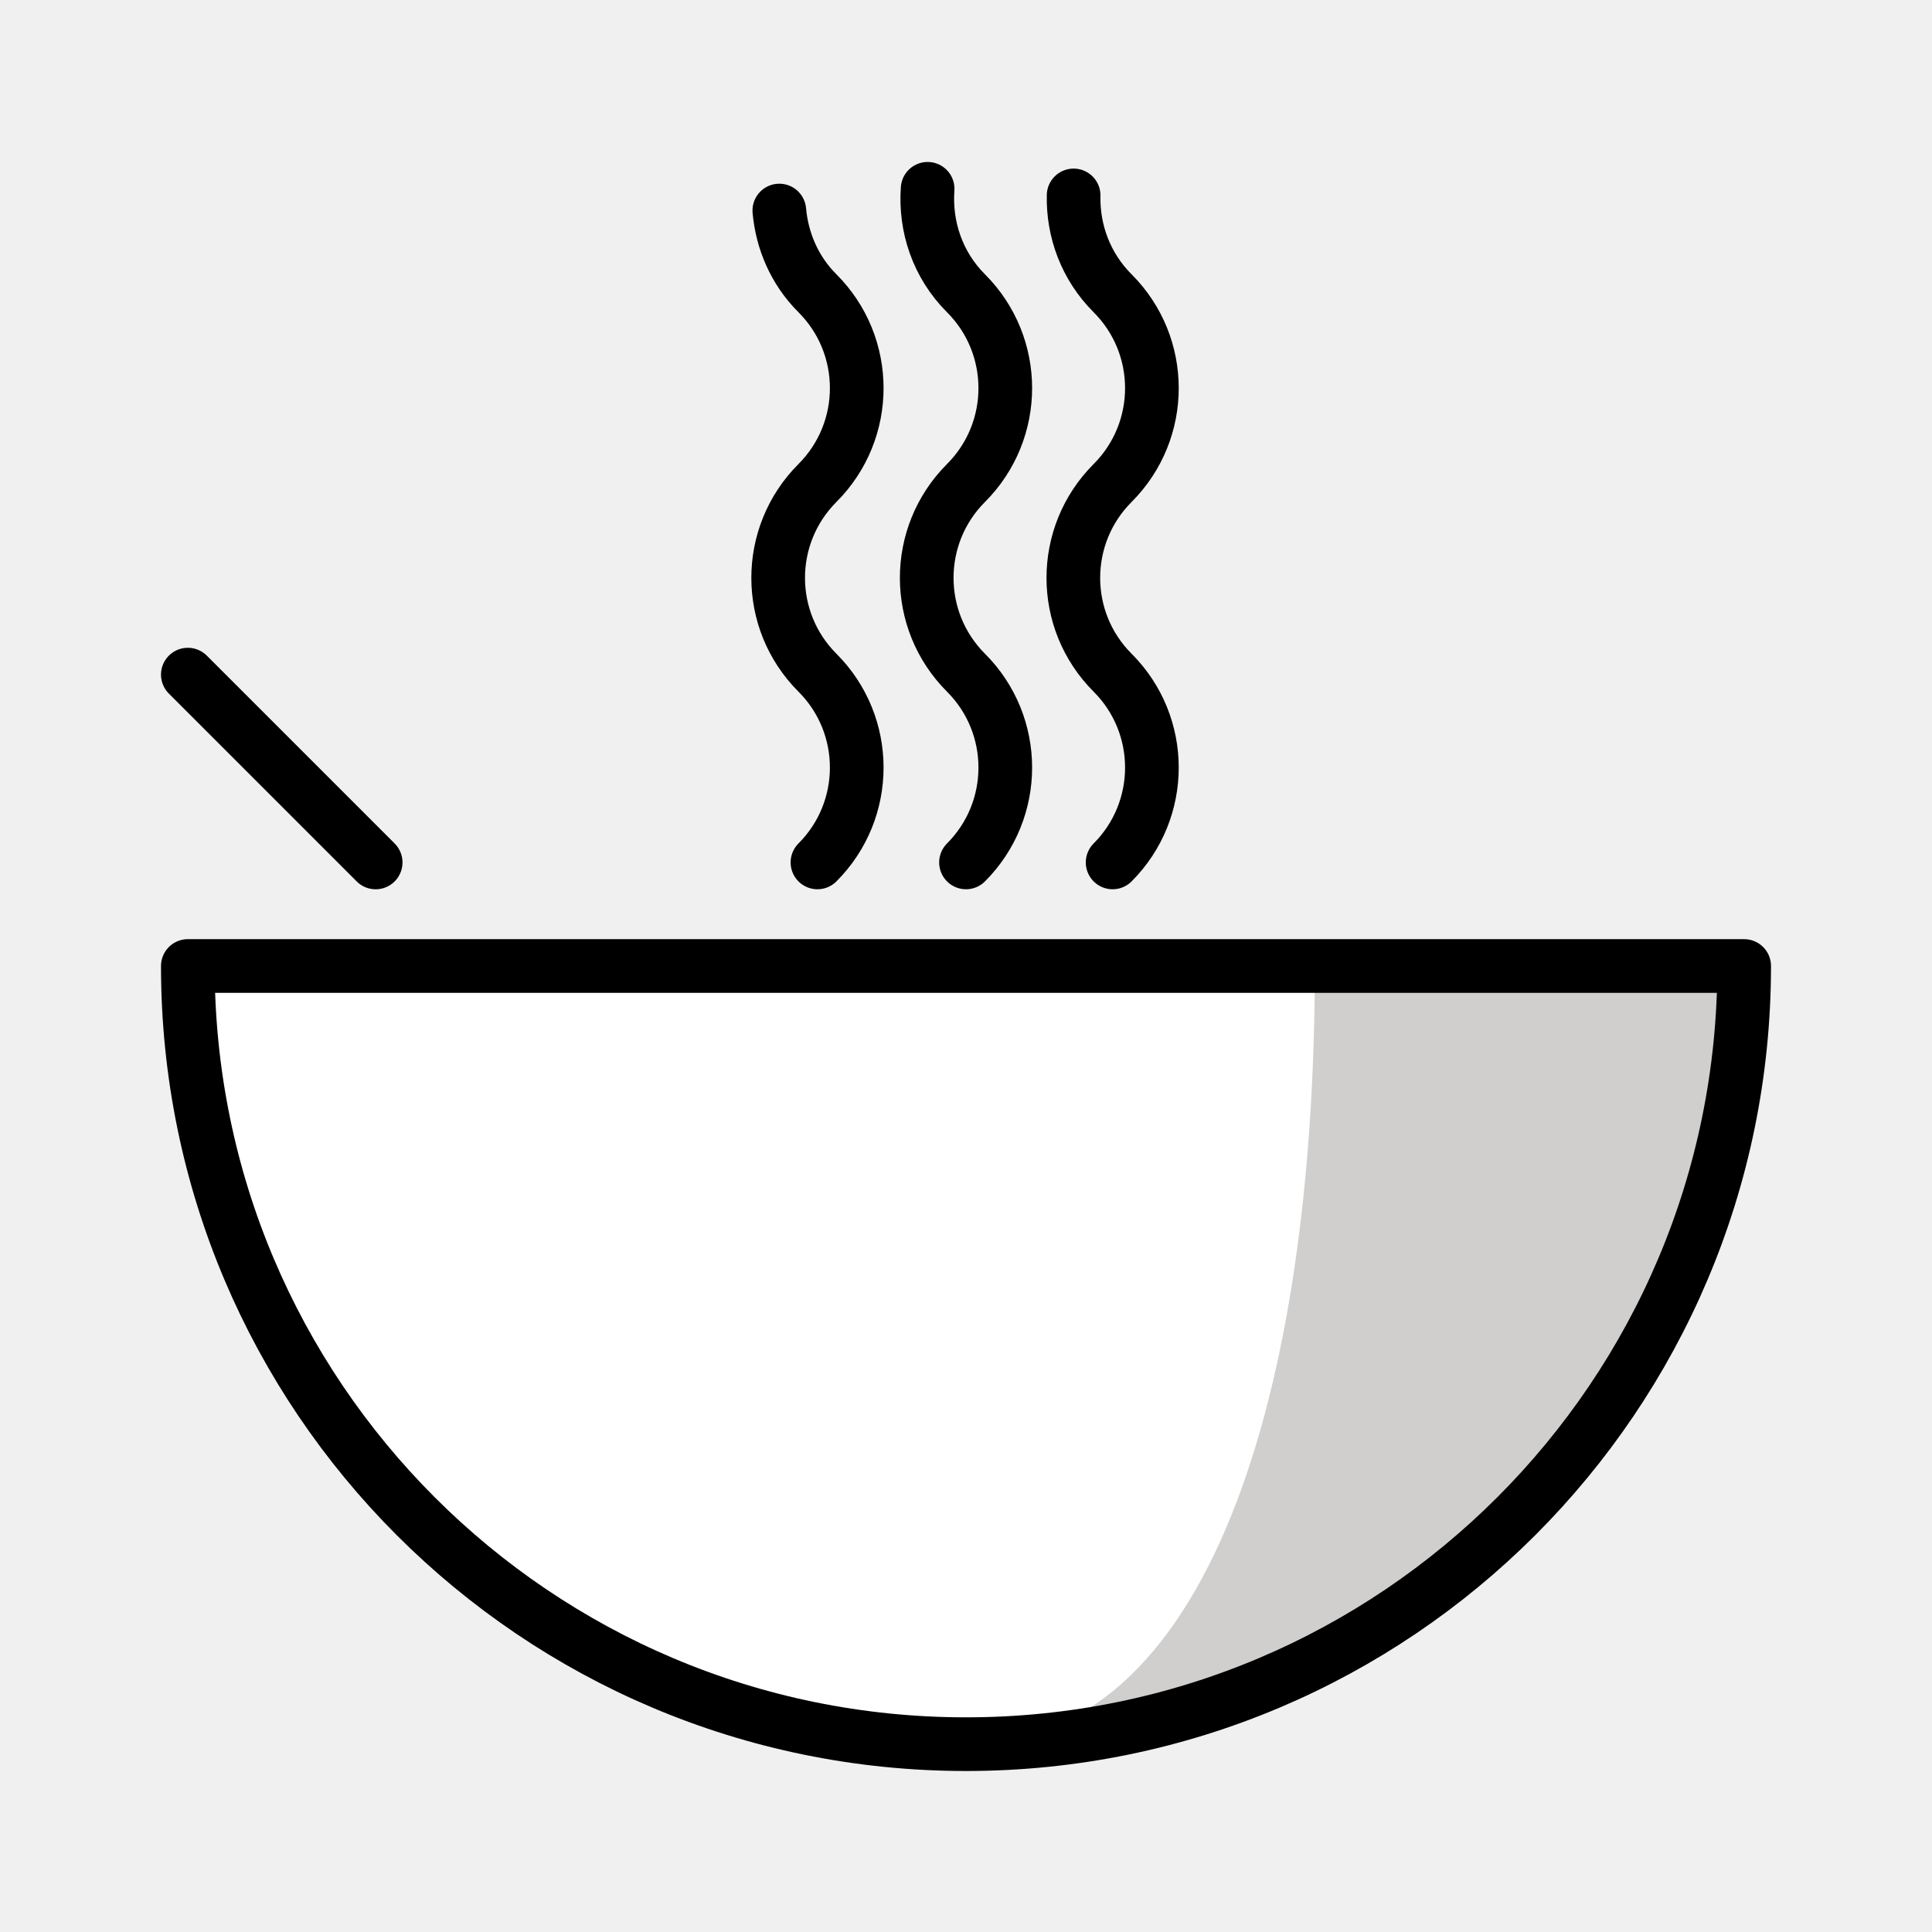
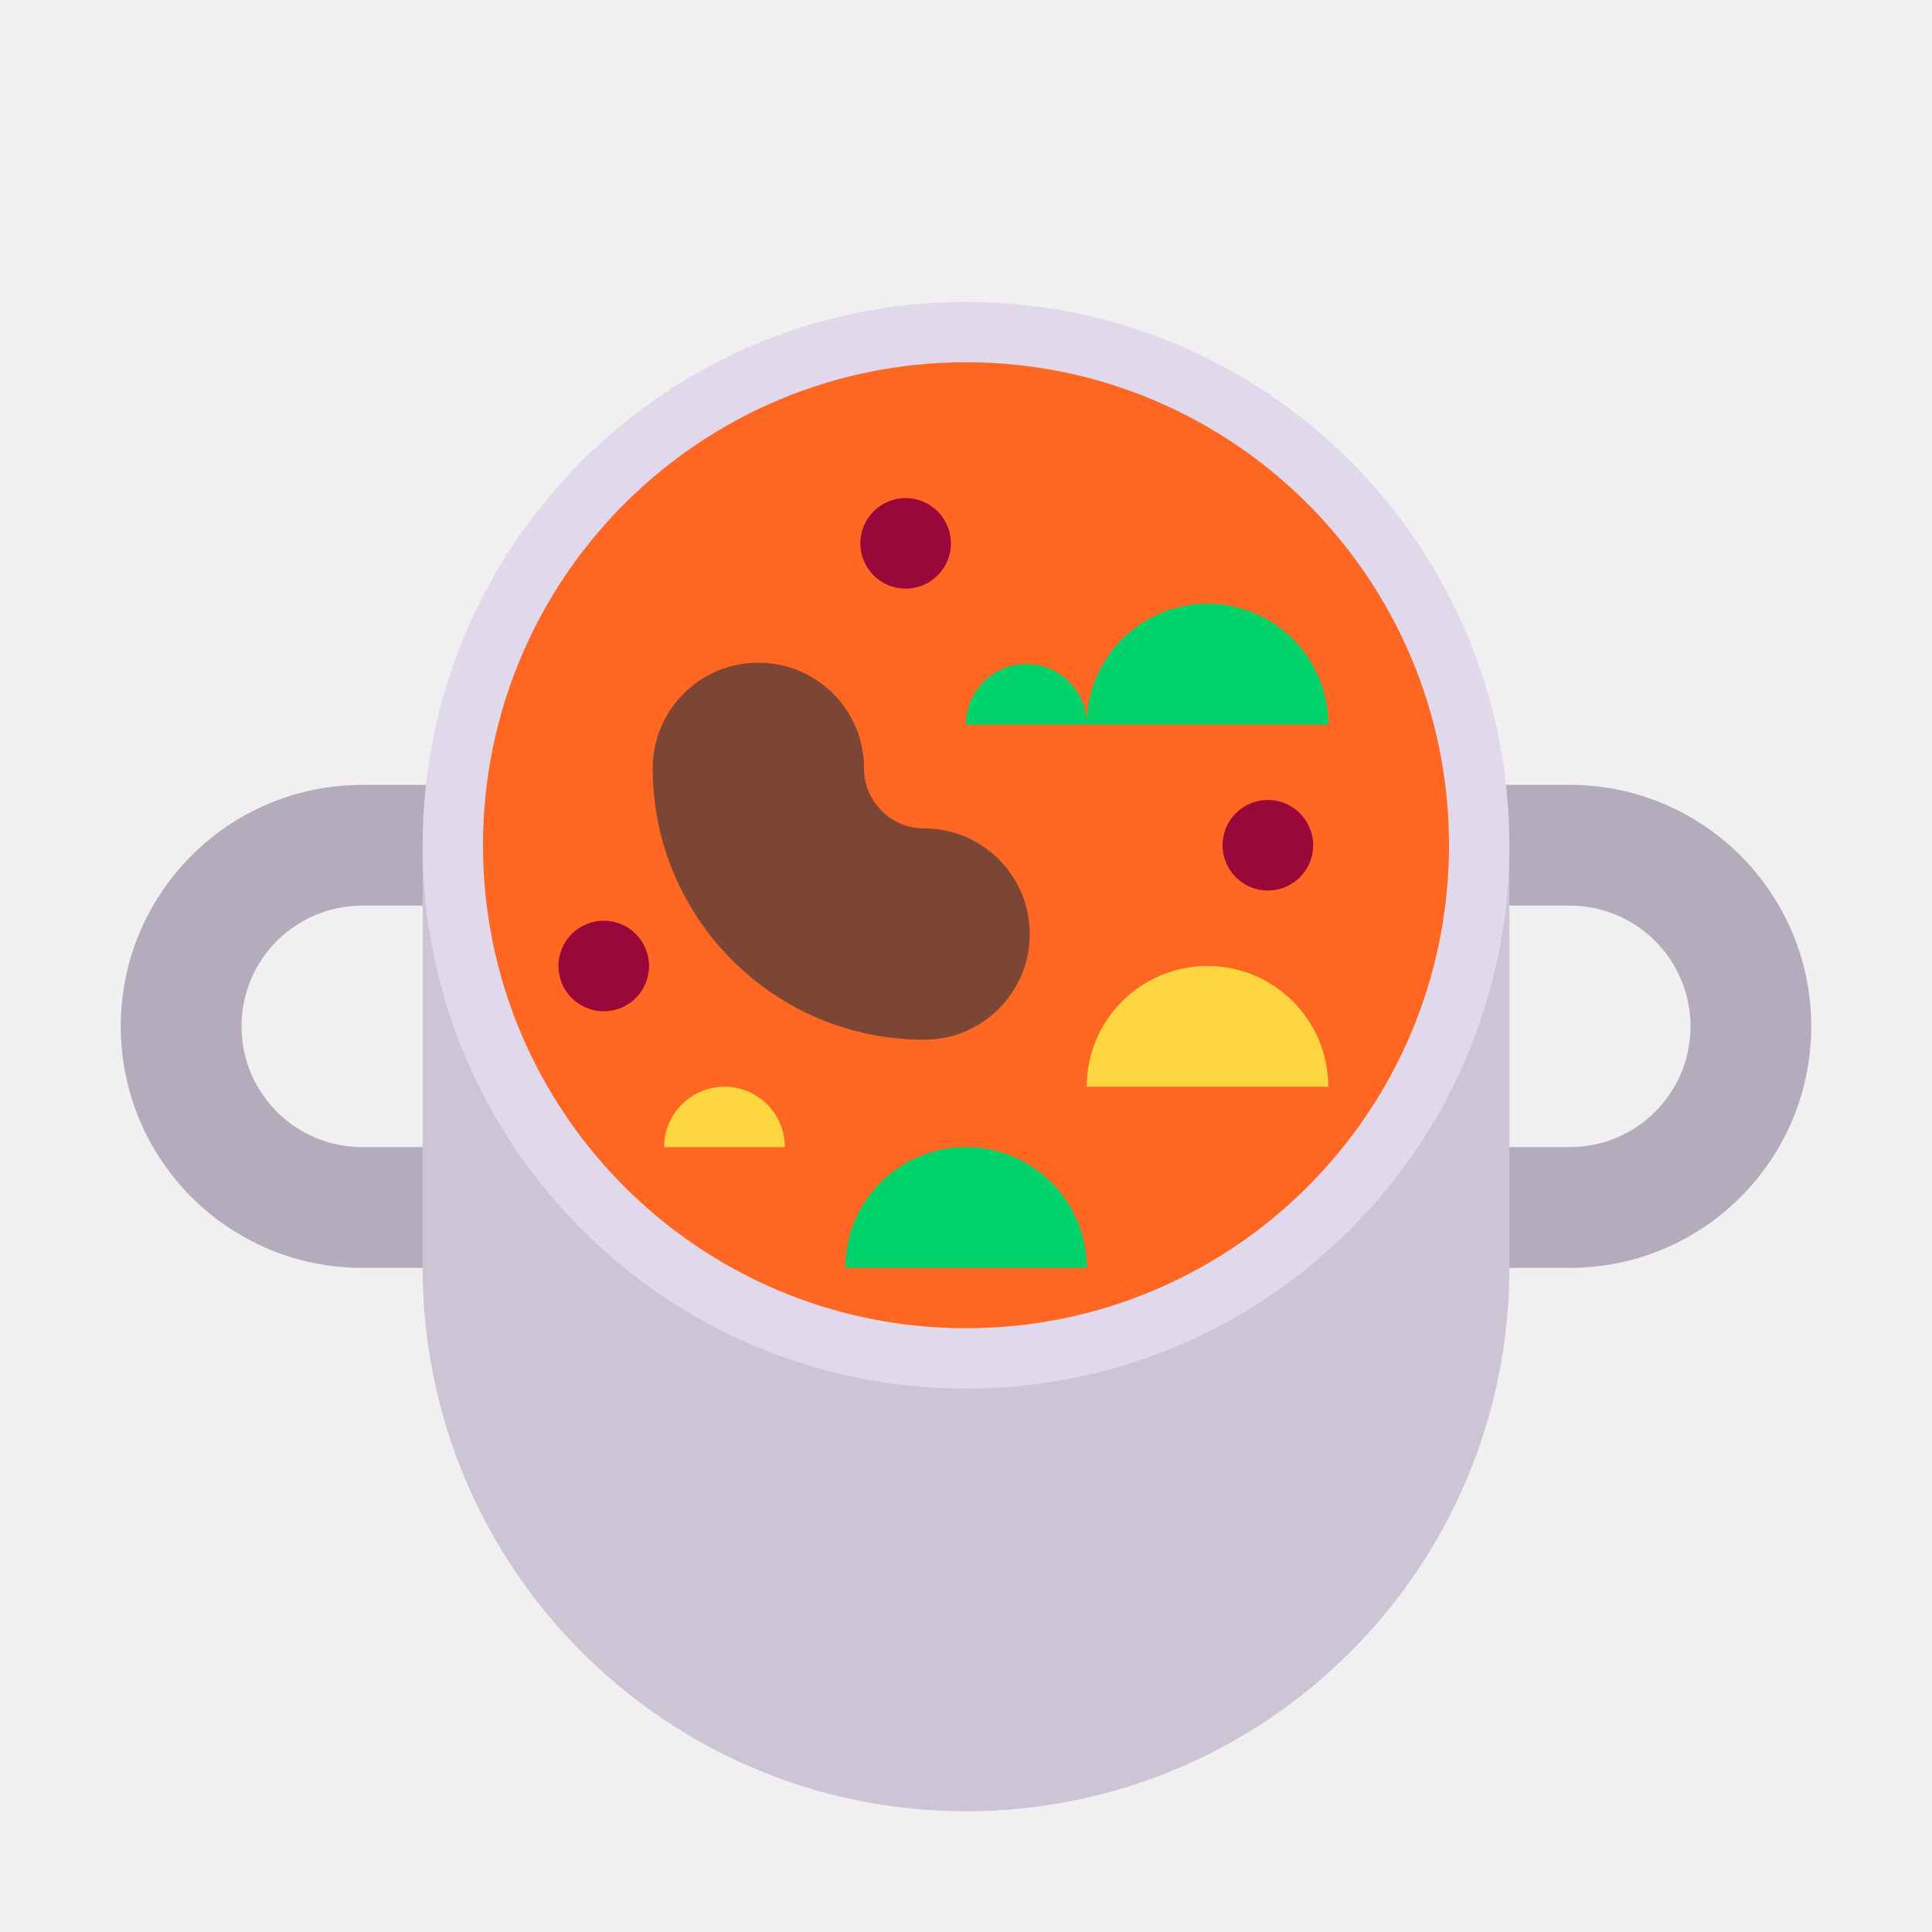
- <svg xmlns="http://www.w3.org/2000/svg" id="emoji" viewBox="0 0 72 72">
-   <g id="color">
-     <path fill="#FFFFFF" stroke="none" d="M7,36c0,16.017,12.983,29,29,29s29-12.983,29-29H7z" />
-     <path fill="#d0cfce" stroke="none" d="M49,36c0,16.016-4,29-13,29c16.017,0,29-12.984,29-29H49z" />
-   </g>
-   <g id="hair" />
-   <g id="skin" />
-   <g id="skin-shadow" />
-   <g id="line">
-     <path fill="none" stroke="#000000" stroke-linecap="round" stroke-linejoin="round" stroke-miterlimit="10" stroke-width="2" d="M7,36c0,16.017,12.983,29,29,29s29-12.983,29-29H7z" />
-     <line x1="7" x2="14" y1="25.141" y2="32.141" fill="none" stroke="#000000" stroke-linecap="round" stroke-linejoin="round" stroke-miterlimit="10" stroke-width="2" />
-     <path fill="none" stroke="#000000" stroke-linecap="round" stroke-linejoin="round" stroke-miterlimit="10" stroke-width="2" d="M29.043,7.846c0.102,1.125,0.56,2.224,1.421,3.084c1.952,1.951,1.952,5.117,0,7.07 c-1.952,1.953-1.952,5.119,0,7.07c1.952,1.951,1.952,5.117,0,7.07" />
-     <path fill="none" stroke="#000000" stroke-linecap="round" stroke-linejoin="round" stroke-miterlimit="10" stroke-width="2" d="M34.57,7.036C34.47,8.434,34.932,9.862,36,10.93c1.952,1.951,1.952,5.117,0,7.07 c-1.952,1.953-1.952,5.119,0,7.07c1.952,1.951,1.952,5.117,0,7.07" />
-     <path fill="none" stroke="#000000" stroke-linecap="round" stroke-linejoin="round" stroke-miterlimit="10" stroke-width="2" d="M40.011,7.283c-0.03,1.316,0.448,2.643,1.453,3.647c1.952,1.951,1.952,5.117,0,7.07 c-1.952,1.953-1.952,5.119,0,7.07c1.952,1.951,1.952,5.117,0,7.07" />
+ <svg xmlns="http://www.w3.org/2000/svg" width="1em" height="1em" viewBox="0 0 32 32">
+   <g fill="none">
+     <path fill="#b4acbc" d="M6 13a4 4 0 0 0 0 8h20a4 4 0 0 0 0-8zm-2 4a2 2 0 0 1 2-2h4v4H6a2 2 0 0 1-2-2m22 2h-4v-4h4a2 2 0 1 1 0 4" />
+     <path fill="#cdc4d6" d="M7 14h18v7a9 9 0 1 1-18 0z" />
+     <path fill="#e1d8ec" d="M25 14a9 9 0 1 1-18 0a9 9 0 0 1 18 0" />
+     <path fill="#ff6723" d="M24 14a8 8 0 1 1-16 0a8 8 0 0 1 16 0" />
+     <path fill="#fcd53f" d="M18 18a2 2 0 1 1 4 0zm-7 1a1 1 0 1 1 2 0z" />
+     <path fill="#00d26a" d="M20 10a2 2 0 0 0-2 2a1 1 0 1 0-2 0h6a2 2 0 0 0-2-2m-6 11a2 2 0 1 1 4 0z" />
+     <path fill="#990838" d="M15.75 9a.75.75 0 1 1-1.5 0a.75.75 0 0 1 1.5 0m-5 7a.75.75 0 1 1-1.5 0a.75.75 0 0 1 1.5 0M21 14.75a.75.75 0 1 0 0-1.5a.75.75 0 0 0 0 1.5" />
+     <path fill="#7d4533" d="M12.561 10.976c.967 0 1.75.783 1.75 1.75c0 .55.446.995.995.995a1.75 1.75 0 1 1 0 3.5a4.495 4.495 0 0 1-4.495-4.495c0-.967.784-1.75 1.75-1.75" />
  </g>
</svg>
